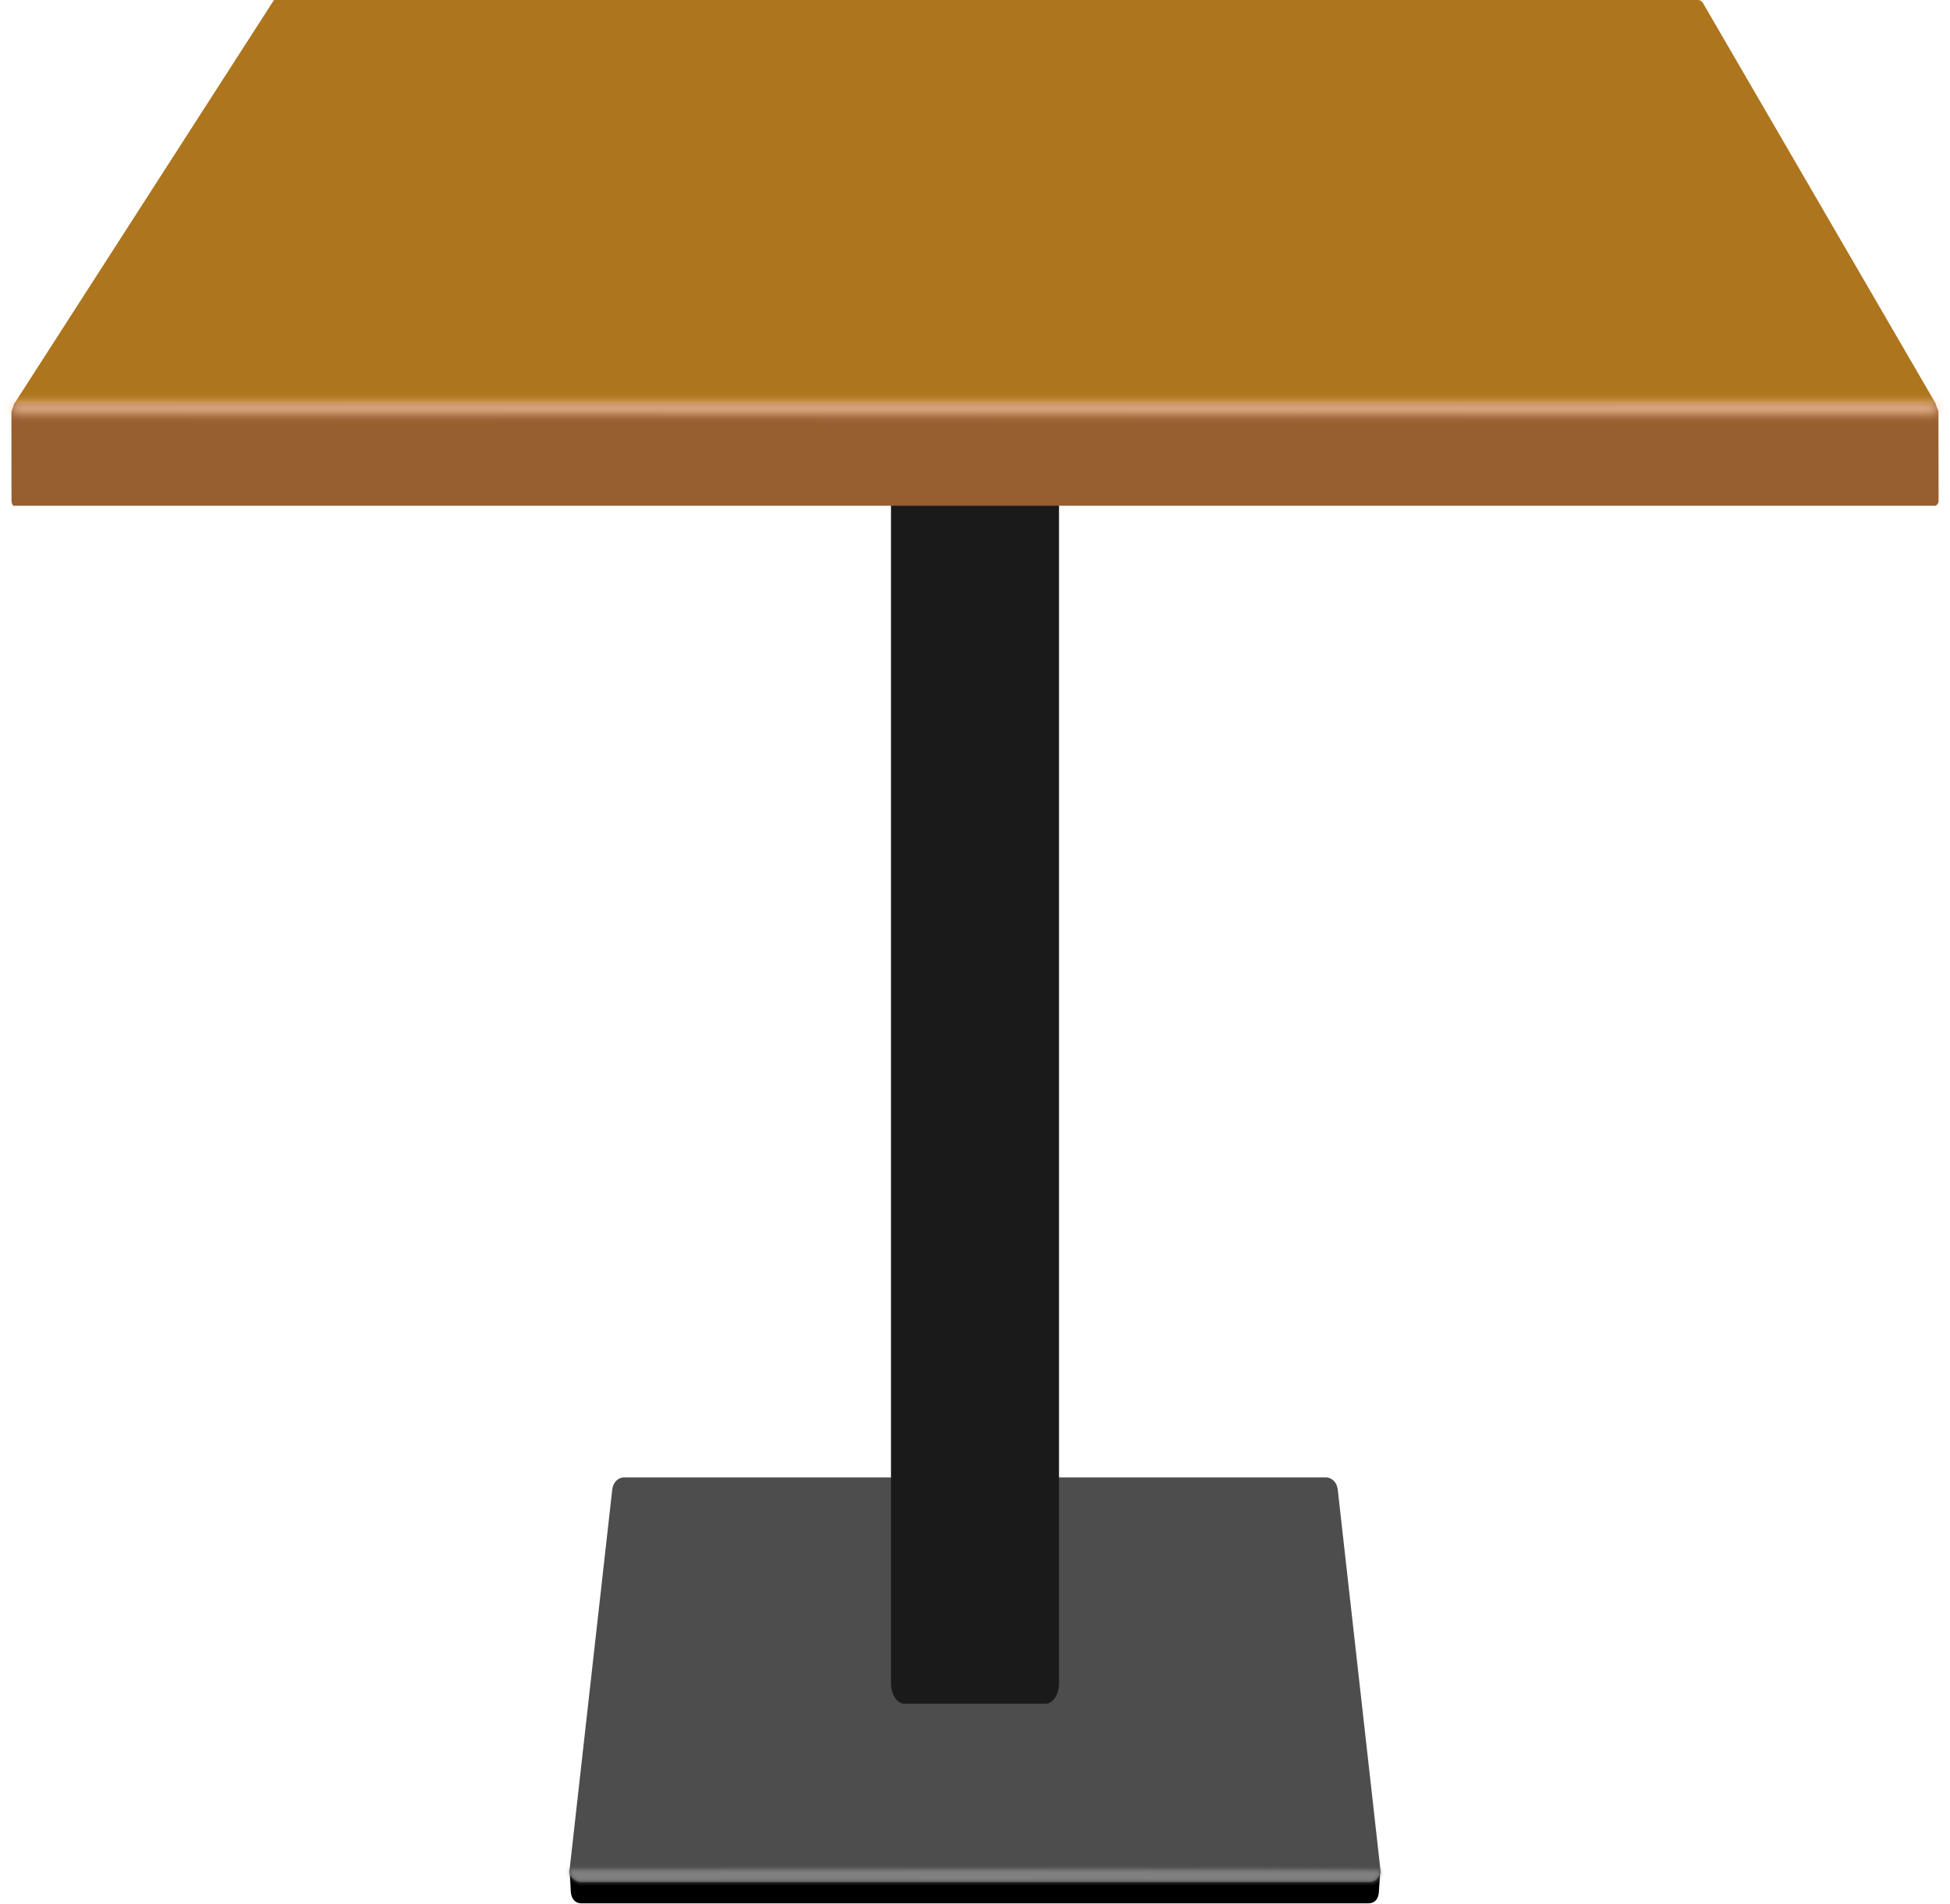
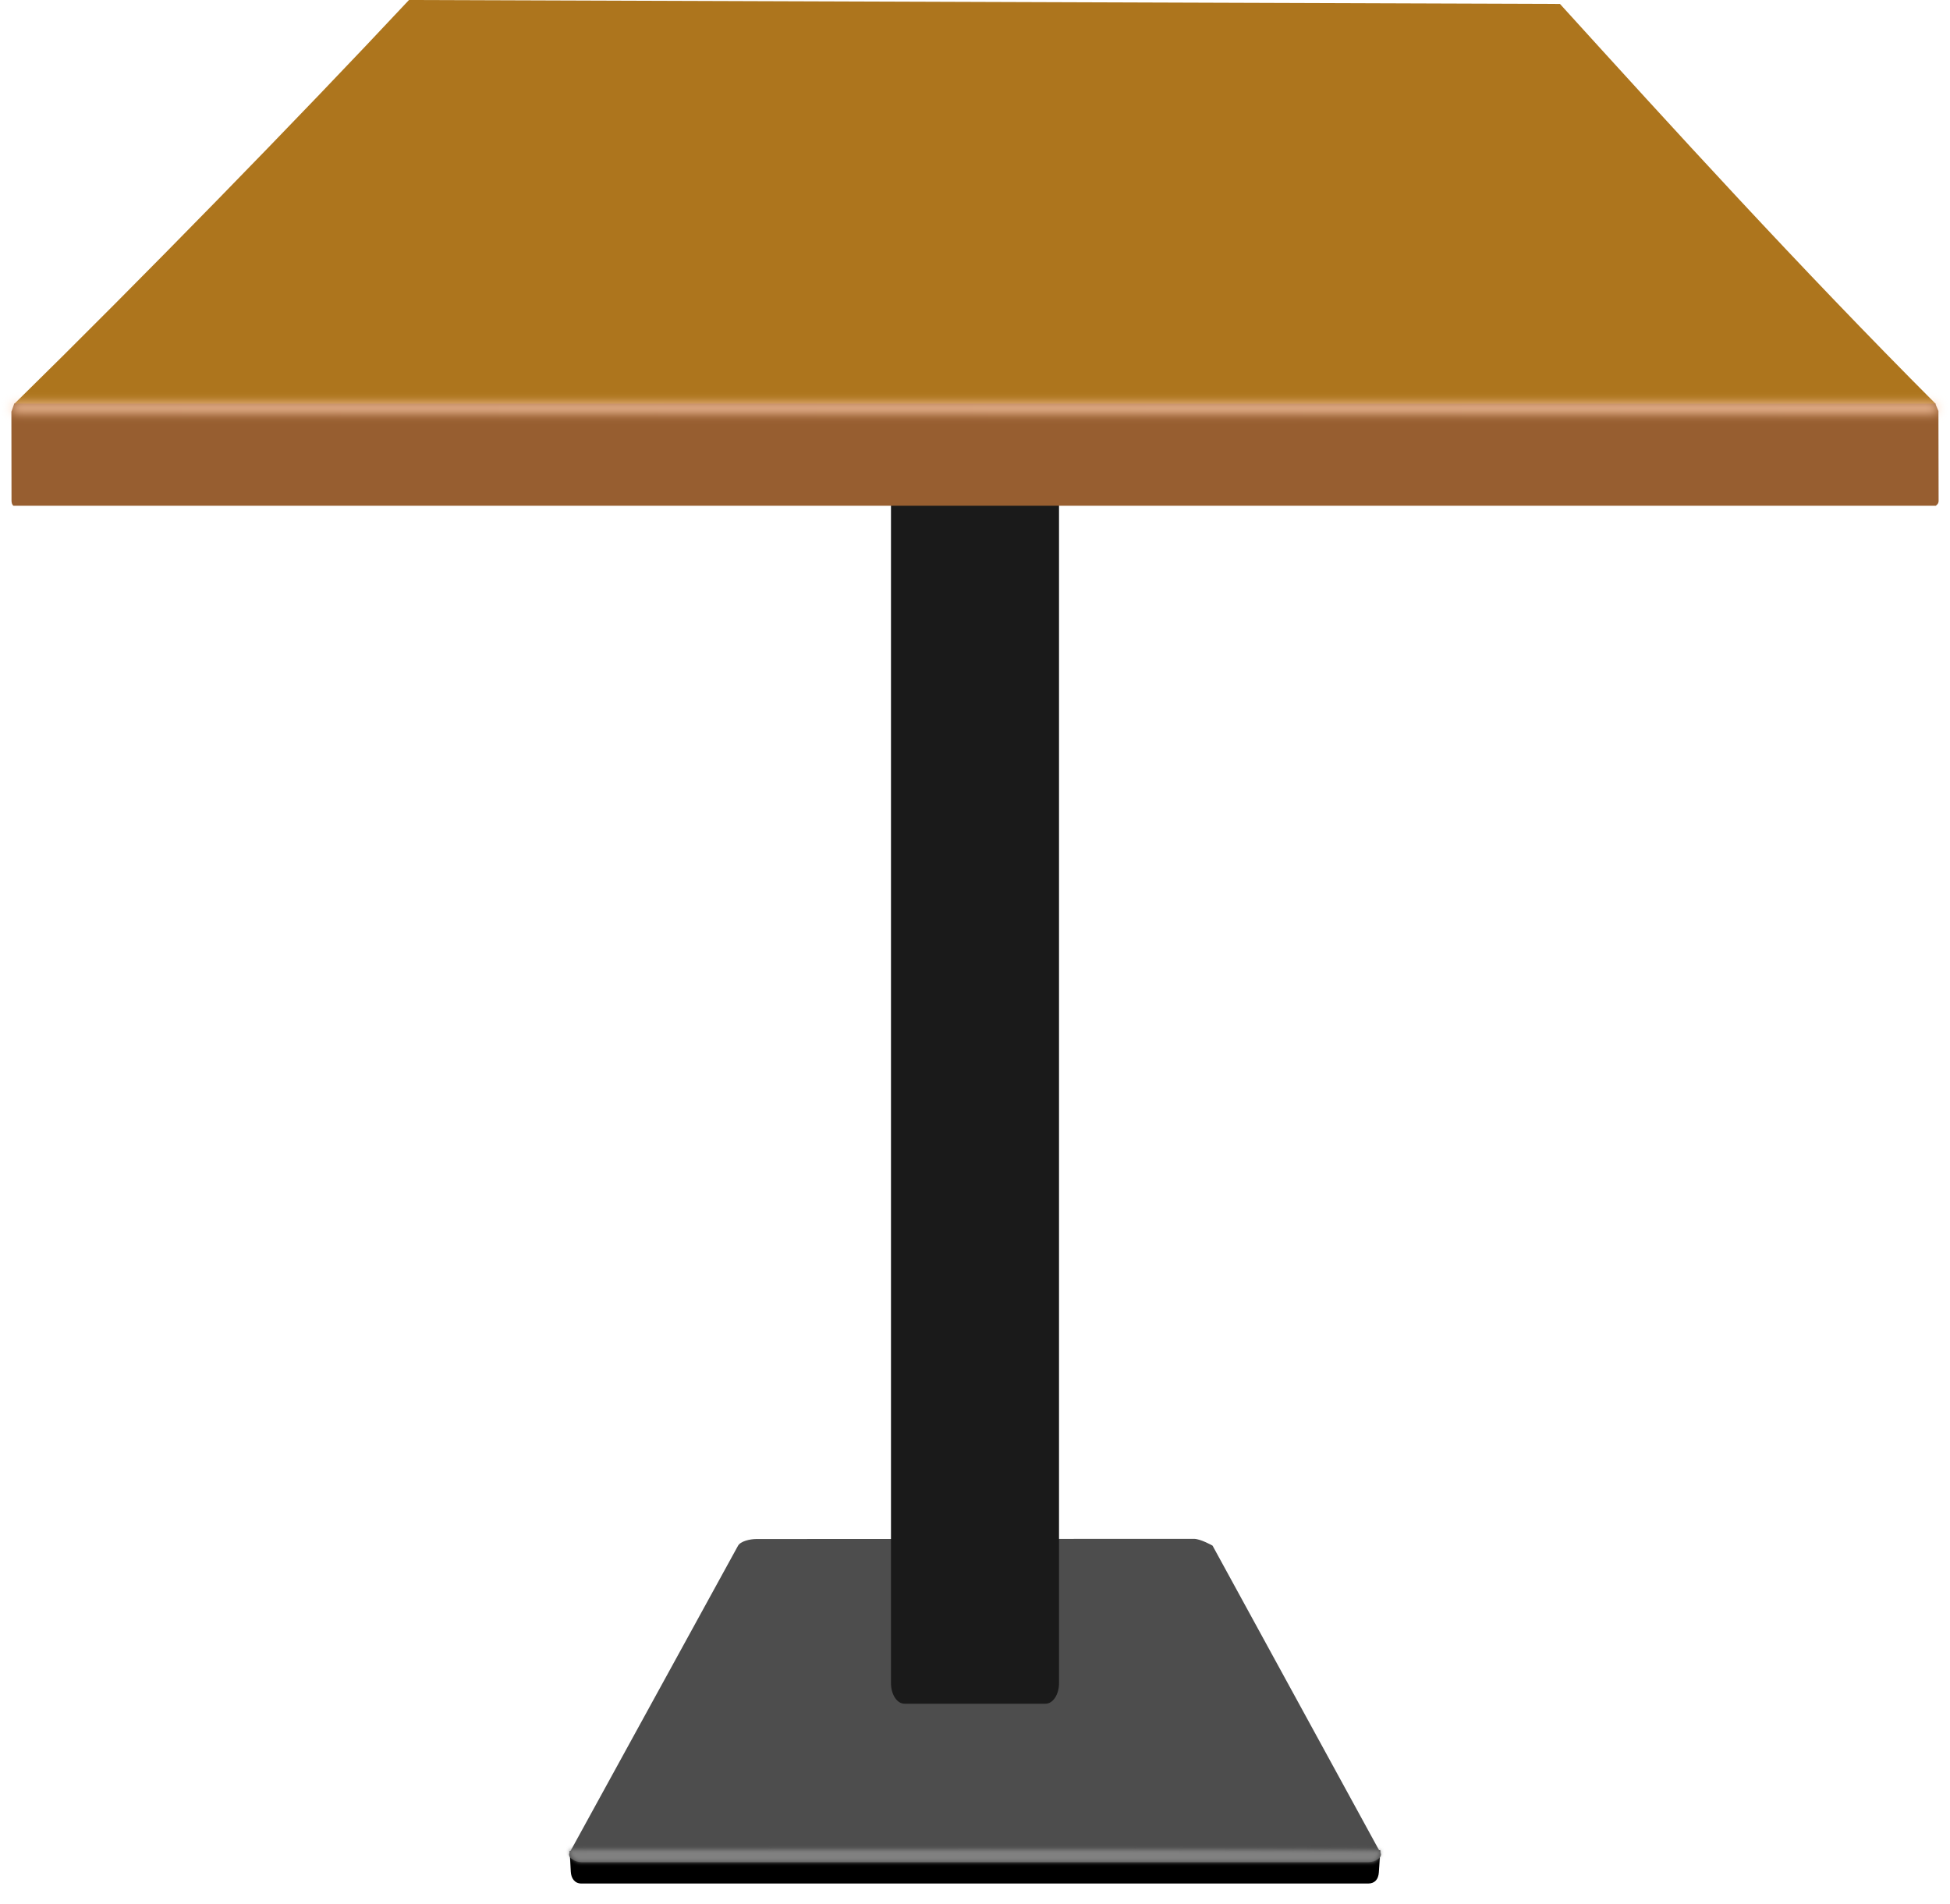
- <svg xmlns="http://www.w3.org/2000/svg" width="365.193" height="356.448" id="svg2" version="1.1">
+ <svg xmlns="http://www.w3.org/2000/svg" version="1.1" width="365.193" height="356.448" id="svg2">
  <defs id="defs4">
-     <filter id="filter3919" x="-0.006" width="1.012" y="-1.285" height="3.571" color-interpolation-filters="sRGB">
-       <feGaussianBlur stdDeviation="0.906" id="feGaussianBlur3921" />
+     <filter x="-0.006" y="-1.285" width="1.012" height="3.571" color-interpolation-filters="sRGB" id="filter3919">
+       <feGaussianBlur id="feGaussianBlur3921" stdDeviation="0.906" />
    </filter>
-     <filter id="filter3933" x="-0.006" width="1.012" y="-0.394" height="1.789" color-interpolation-filters="sRGB">
-       <feGaussianBlur stdDeviation="0.385" id="feGaussianBlur3935" />
+     <filter x="-0.006" y="-0.394" width="1.012" height="1.789" color-interpolation-filters="sRGB" id="filter3933">
+       <feGaussianBlur id="feGaussianBlur3935" stdDeviation="0.385" />
    </filter>
  </defs>
-   <g id="layer1" transform="translate(-8.431407,-682.8429)">
-     <path id="path3895" d="m 266.936,1033.075 -0.277,4.143 c -0.083,1.244 -0.736,2.073 -1.983,2.073 l -147.363,0 c -1.247,0 -1.916,-0.961 -1.983,-2.207 l -0.21,-3.875 c 2.756,0.335 148.503,-0.408 151.816,-0.134 z" style="fill:#000000;fill-opacity:1;stroke:none" />
-     <path style="fill:#4d4d4d;fill-opacity:1;stroke:none" d="m 125.346,959.529 131.363,0 c 1.247,0 2.112,1.012 2.251,2.251 l 8,71.259 c 0.139,1.239 -1.004,2.251 -2.251,2.251 l -147.363,0 c -1.247,0 -2.39,-1.012 -2.251,-2.251 l 8,-71.259 c 0.139,-1.239 1.004,-2.251 2.251,-2.251 z" id="rect3892" />
-     <path style="fill:#808080;fill-opacity:1;stroke:none;filter:url(#filter3933)" d="m 266.954,1033.075 c -0.007,0.406 -0.168,1.798 -1.376,2.175 l -148.815,0 c -1.221,-0.505 -1.715,-1.29 -1.656,-2.325 2.977,0.019 148.503,-0.124 151.816,0.15 z" id="path3931" />
-     <rect style="fill:#1a1a1a;fill-opacity:1;stroke:none" id="rect3890" width="31.47" height="230.702" x="175.293" y="771.208" ry="3.856" rx="2.525" />
-     <path style="fill:#ad751d;fill-opacity:1;stroke:none" d="m 59.809,682.843 266.578,2.8e-4 c 0.536,0.01 0.712,0.233 0.945,0.522 l 43.696,75.192 -360,0 48.68,-75.661 c 0.024,-0.041 0.063,-0.055 0.101,-0.053 z" id="rect3117" />
-     <path id="path3888" d="m 10.967,777.557 360,0 c 0.284,-0.211 0.552,-0.484 0.524,-1.007 l -0.033,-16.743 -0.586,-1.36 -359.771,-0.023 -0.536,1.518 0.022,16.607 c -0.014,0.383 0.113,0.892 0.38,1.009 z" style="fill:#975e30;fill-opacity:1;stroke:none" />
-     <path style="fill:#ffccaa;fill-opacity:1;stroke:none;filter:url(#filter3919)" d="m 10.735,760.015 359.939,0.117 0.65,-0.186 0.125,-0.265 -0.554,-1.234 -359.849,-0.007 -0.363,0.775 c -0.189,0.297 0.032,0.542 0.052,0.8 z" id="path3917" />
+   <g transform="translate(-8.431407,-682.8429)" id="layer1">
+     <path d="m 266.936,1029.367 -0.277,4.143 c -0.083,1.244 -0.736,2.073 -1.983,2.073 l -147.363,0 c -1.247,0 -1.916,-0.961 -1.983,-2.207 l -0.21,-3.875 c 2.756,0.335 148.503,-0.408 151.816,-0.134 z" id="path3895" style="fill:#000000;fill-opacity:1;stroke:none" />
+     <path d="m 150.126,971.062 81.902,-0.032 c 1.247,-4.9e-4 3.487,1.272 3.487,1.272 l 31.446,57.515 c 0.471,0.862 -1.004,1.766 -2.251,1.766 l -147.363,0 c -1.247,0 -2.724,-0.905 -2.251,-1.766 l 31.543,-57.482 c 0.473,-0.861 2.24,-1.272 3.487,-1.272 z" id="rect3892" style="fill:#4d4d4d;fill-opacity:1;stroke:none" />
+     <path d="m 266.954,1029.367 c -0.007,0.406 -0.168,1.798 -1.376,2.175 l -148.815,0 c -1.221,-0.505 -1.715,-1.29 -1.656,-2.325 2.977,0.019 148.503,-0.124 151.816,0.15 z" id="path3931" style="fill:#808080;fill-opacity:1;stroke:none;filter:url(#filter3933)" />
+     <rect width="31.47" height="230.702" rx="2.525" ry="3.856" x="175.293" y="771.208" id="rect3890" style="fill:#1a1a1a;fill-opacity:1;stroke:none" />
+     <path d="m 85.023,682.843 215.56,0.738 c 20.862,22.967 44.667,49.15 70.445,74.977 l -360,0 c 23.493,-23.037 53.539,-53.835 73.995,-75.714 z" id="rect3117" style="fill:#ad751d;fill-opacity:1;stroke:none" />
+     <path d="m 10.967,777.557 360,0 c 0.284,-0.211 0.552,-0.484 0.524,-1.007 l -0.033,-16.743 -0.586,-1.36 -359.771,-0.023 -0.536,1.518 0.022,16.607 c -0.014,0.383 0.113,0.892 0.38,1.009 z" id="path3888" style="fill:#975e30;fill-opacity:1;stroke:none" />
+     <path d="m 10.735,760.015 359.939,0.117 0.65,-0.186 0.125,-0.265 -0.554,-1.234 -359.849,-0.007 -0.363,0.775 c -0.189,0.297 0.032,0.542 0.052,0.8 z" id="path3917" style="fill:#ffccaa;fill-opacity:1;stroke:none;filter:url(#filter3919)" />
  </g>
</svg>
